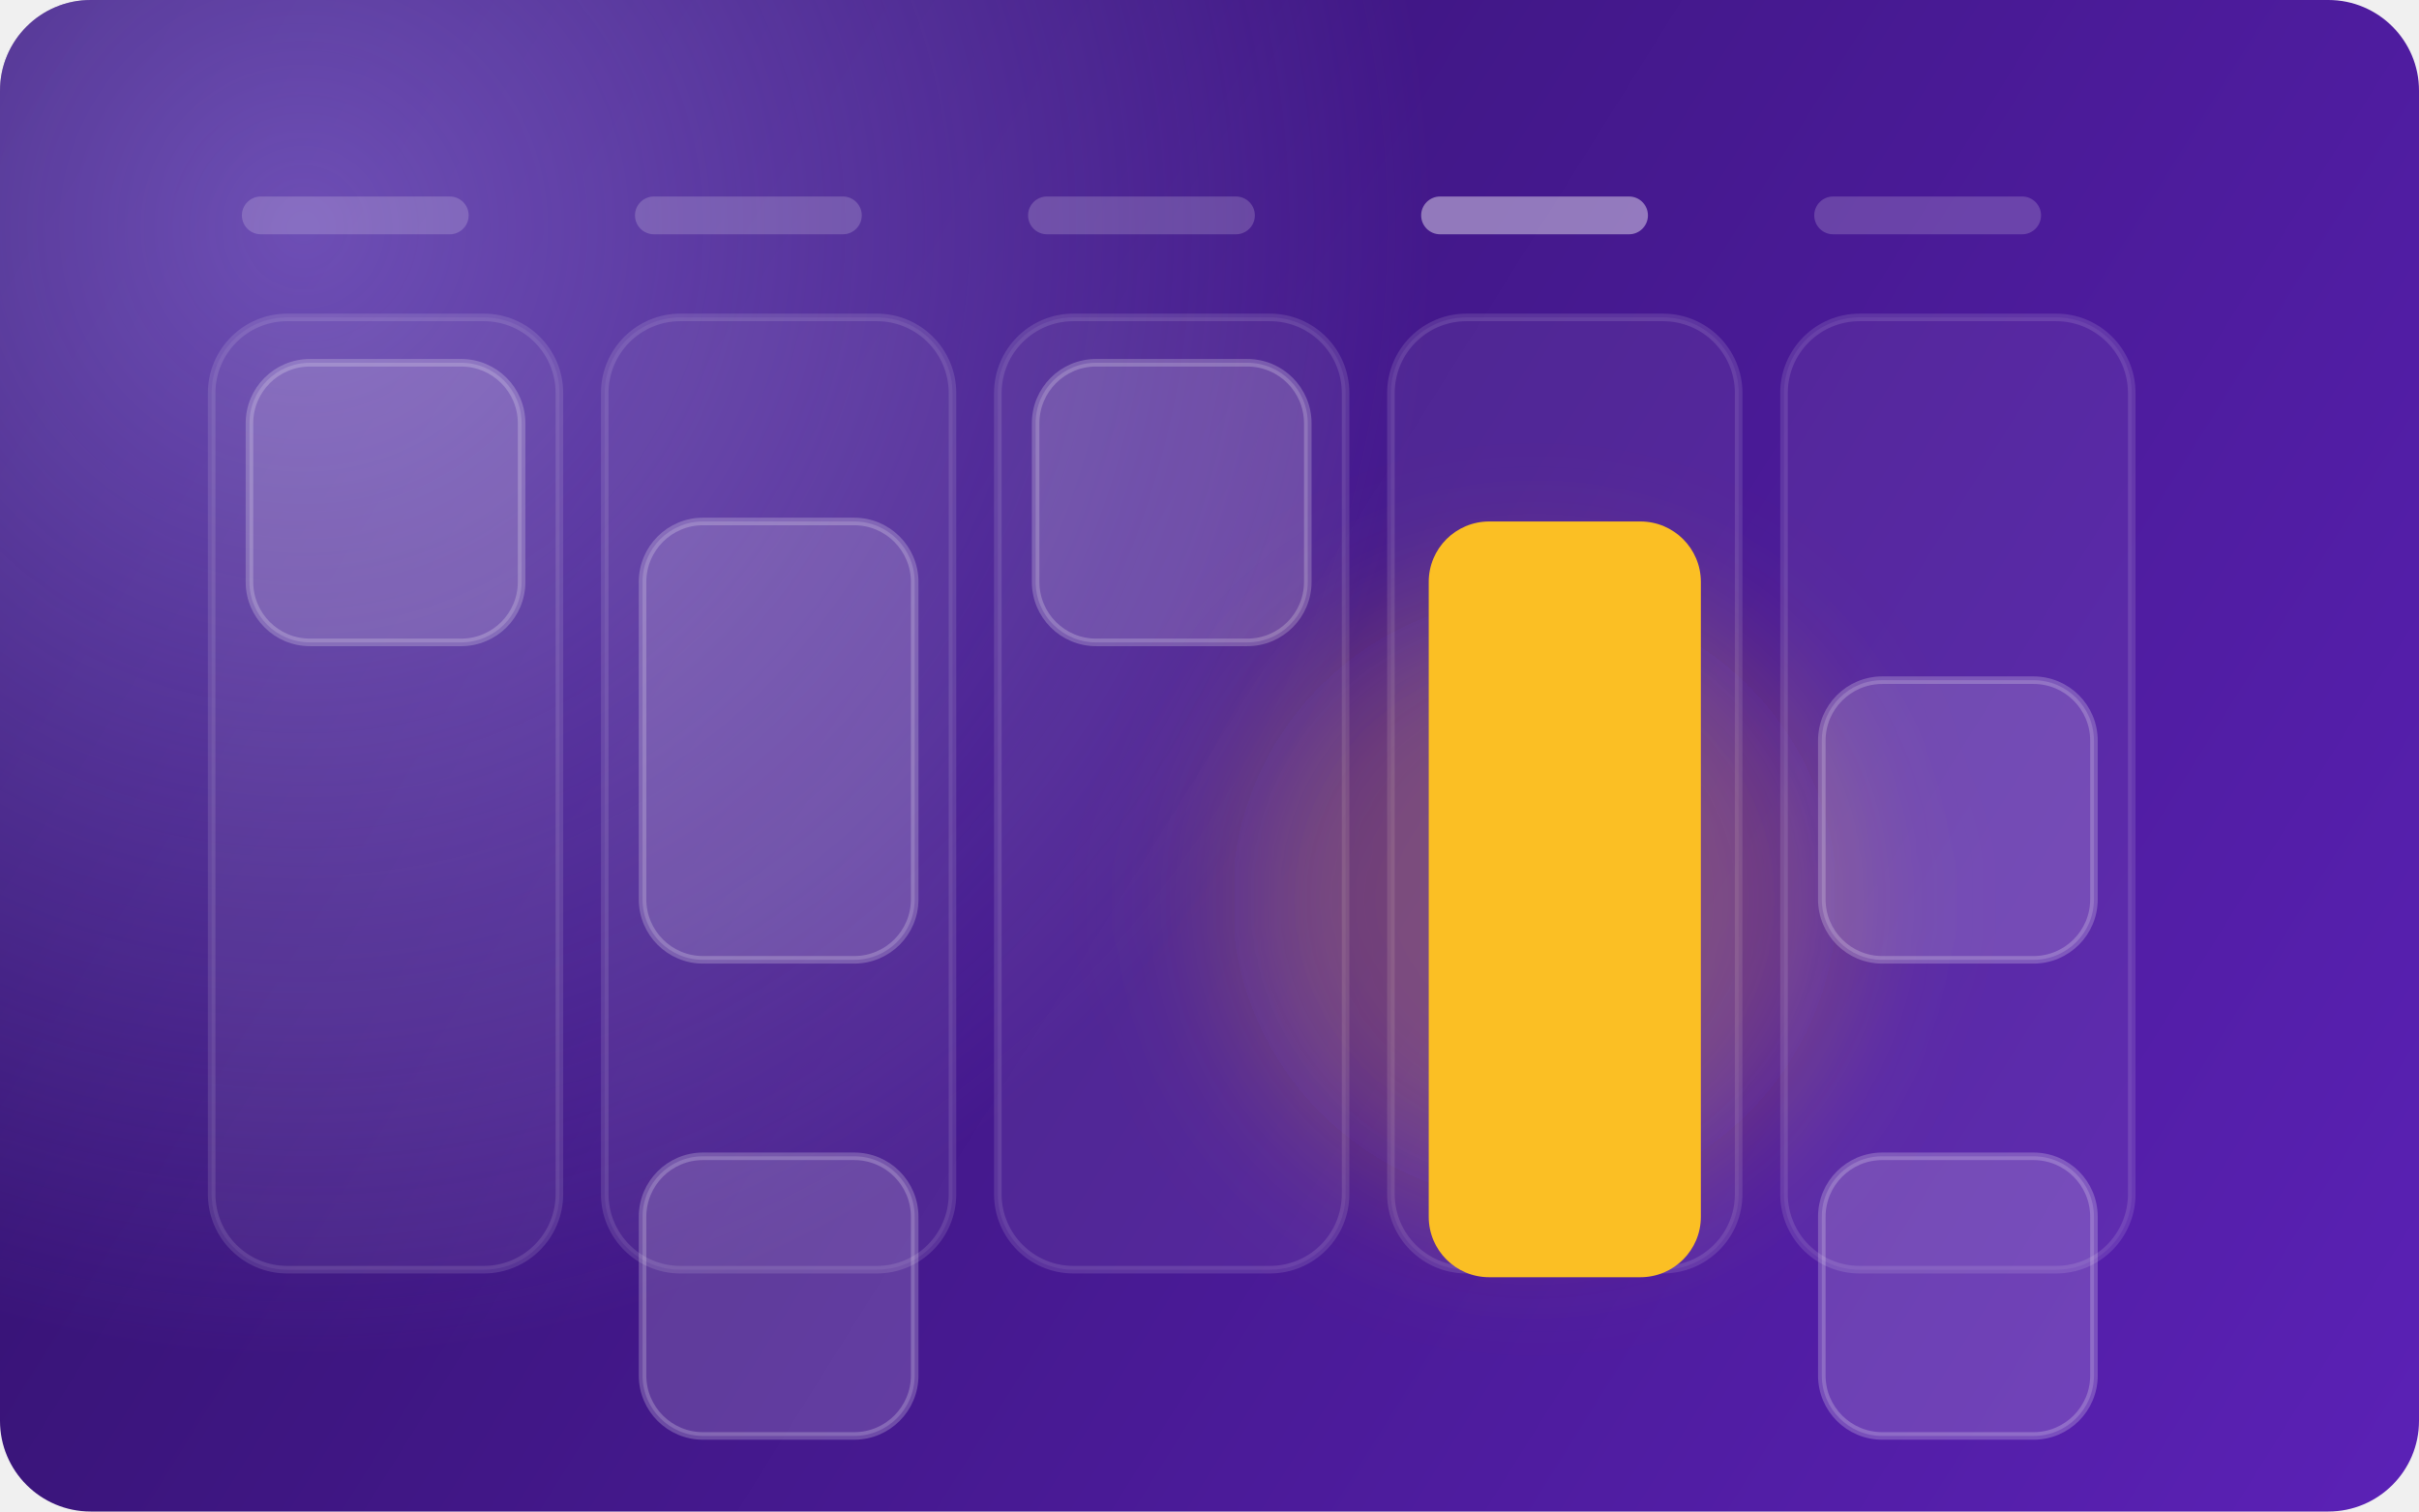
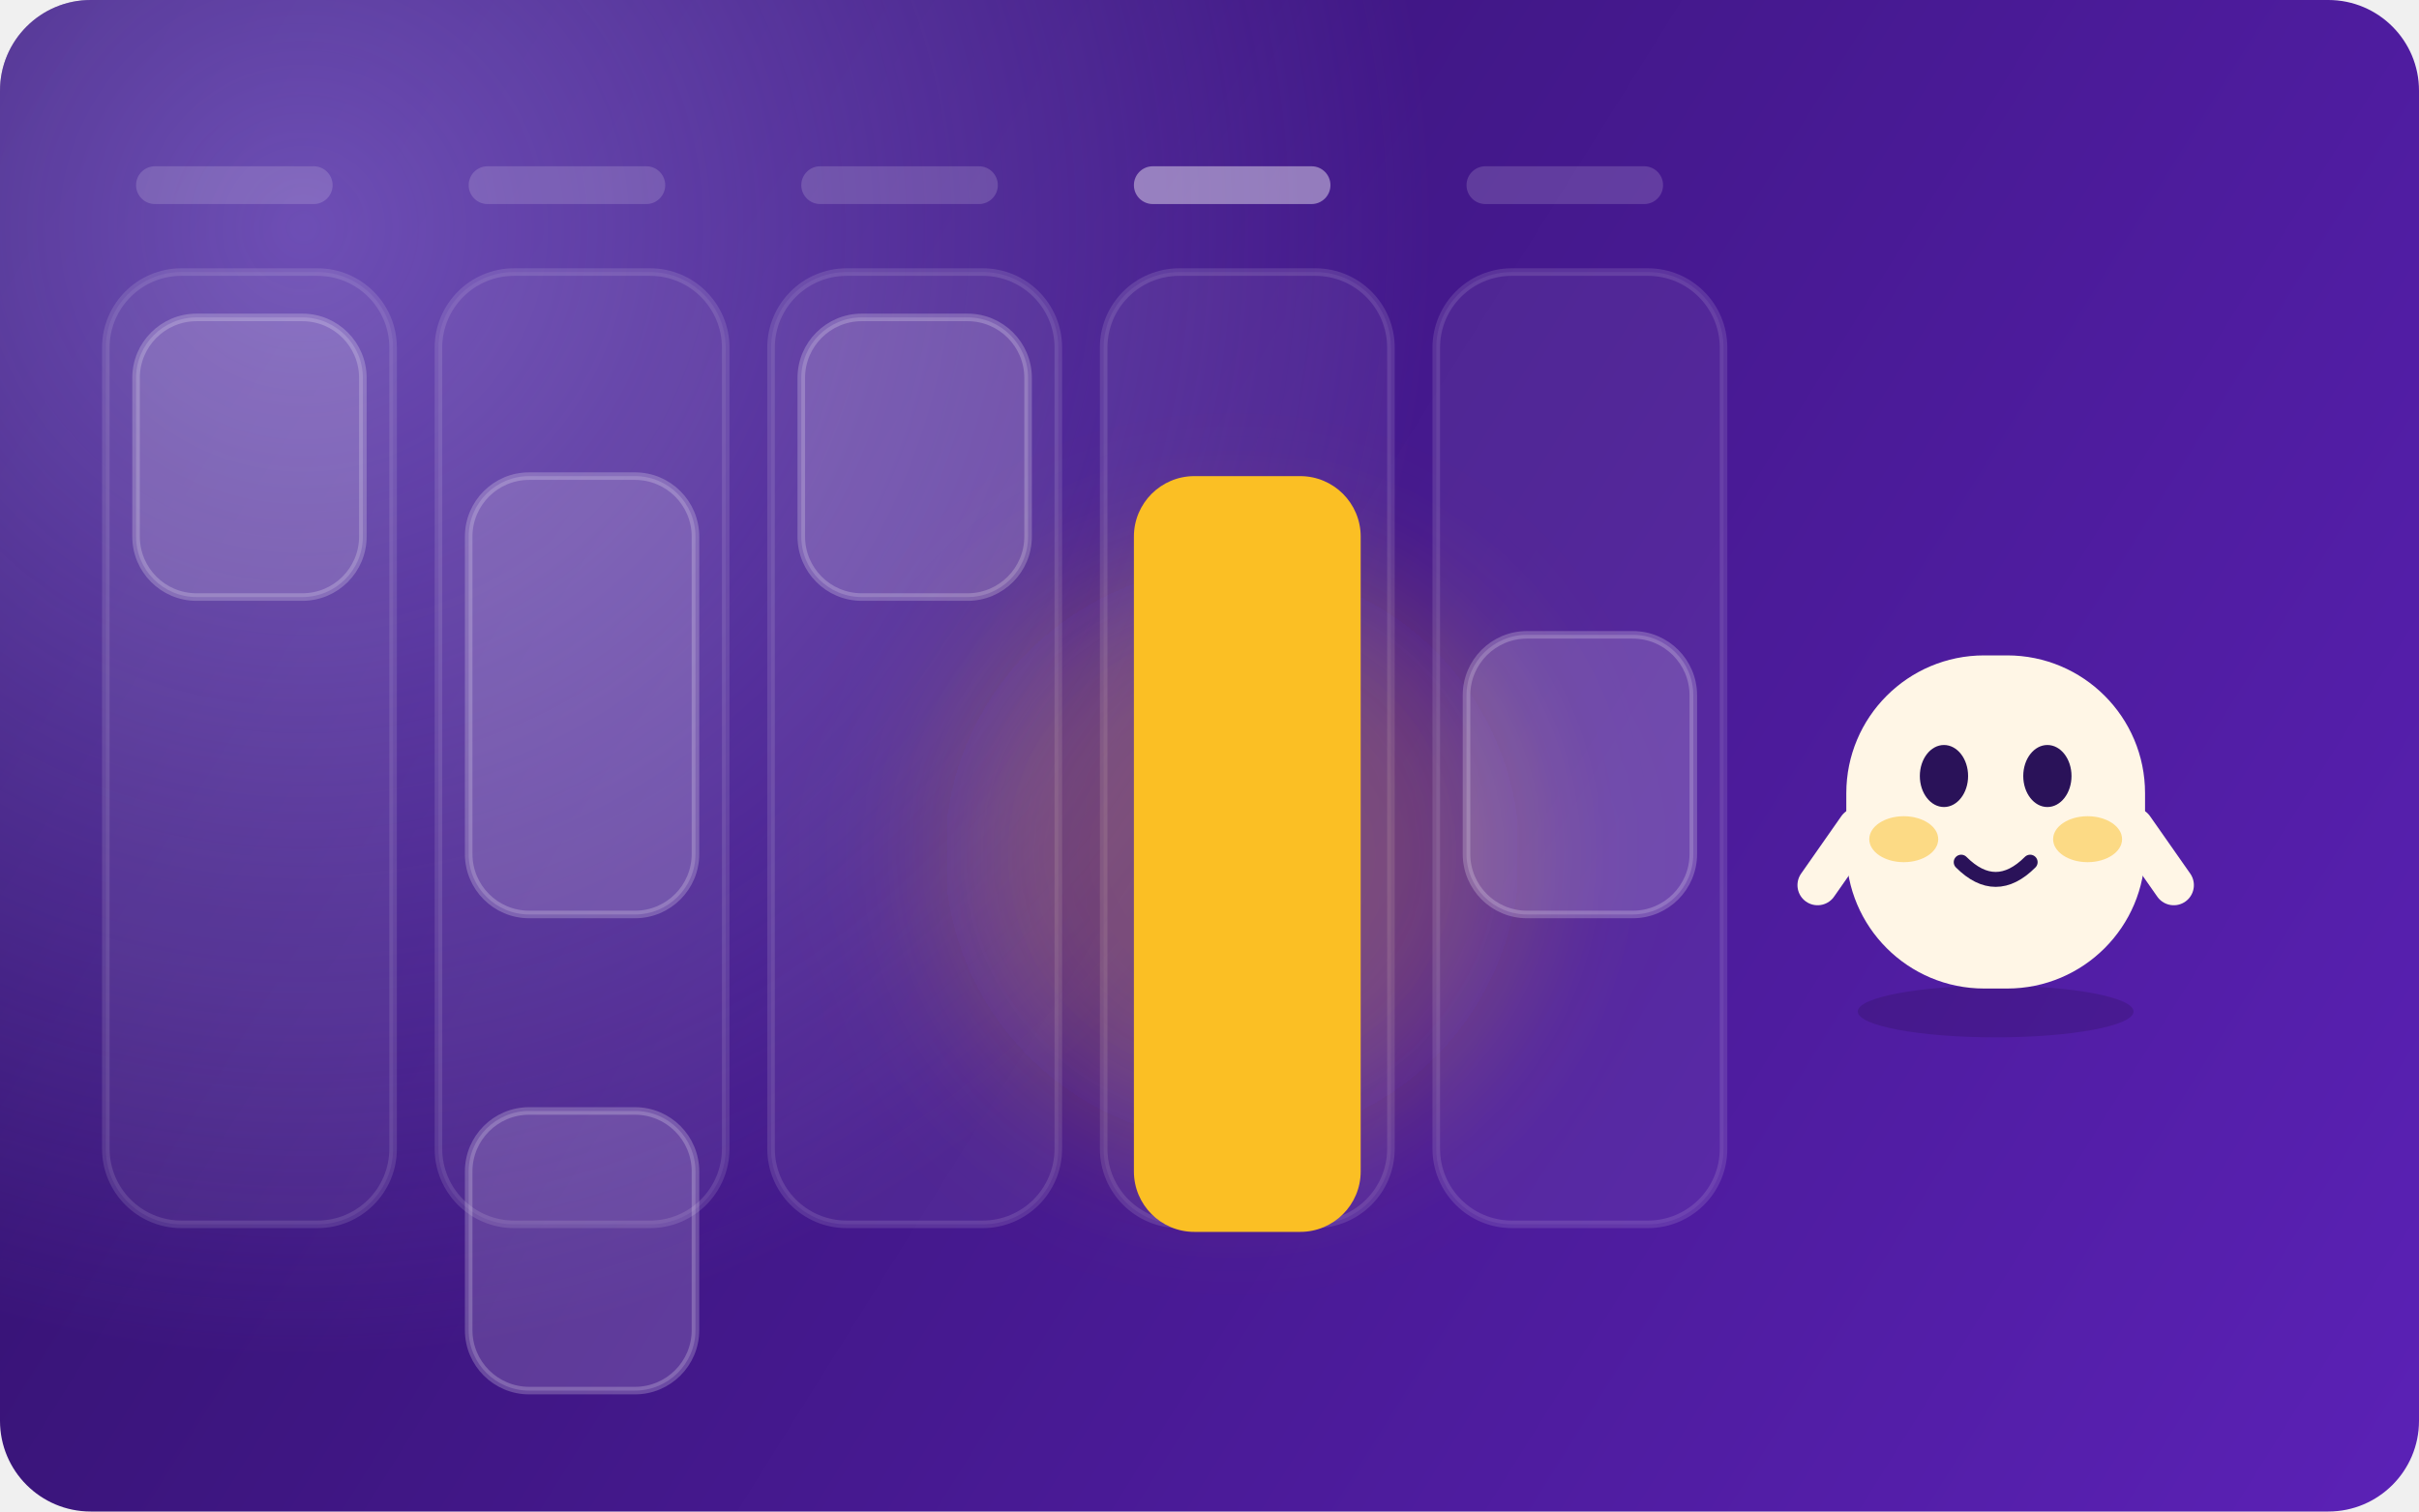
<svg xmlns="http://www.w3.org/2000/svg" width="320" height="200" viewBox="0 0 320 200" fill="none" role="img">
  <defs>
    <linearGradient id="g6" x1="0" y1="0" x2="320" y2="200" gradientUnits="userSpaceOnUse">
      <stop stop-color="#2E1065" />
      <stop offset="1" stop-color="#5B21B6" />
    </linearGradient>
    <radialGradient id="o6" cx="0" cy="0" r="1" gradientUnits="userSpaceOnUse" gradientTransform="translate(40 30) scale(150)">
      <stop stop-color="#A78BFA" stop-opacity="0.5" />
      <stop offset="1" stop-color="#A78BFA" stop-opacity="0" />
    </radialGradient>
+     <linearGradient id="s6" x1="0" y1="0" x2="0" y2="1">
+       <stop stop-color="#fff" stop-opacity="0.22" />
+       <stop offset="1" stop-color="#fff" stop-opacity="0.06" />
+     </linearGradient>
    <filter id="b6" x="-60%" y="-60%" width="220%" height="220%">
      <feGaussianBlur stdDeviation="10" />
    </filter>
    <clipPath id="c6">
      <rect width="320" height="200" rx="12" />
    </clipPath>
  </defs>
+   <style>
+       .fl6 { transform-box: fill-box; transform-origin: center;
+              animation: f6 3.6s ease-in-out 2.6s infinite; }
+       @keyframes f6 { 0%,100% { transform: translateY(0) } 50% { transform: translateY(-5px) } }
+       .ey6 { transform-box: fill-box; transform-origin: center;
+              animation: b6 5.4s ease-in-out 0.9s infinite; }
+       @keyframes b6 { 0%,93%,100% { transform: scaleY(1) } 96% { transform: scaleY(0.12) } }
+       .pl6 { transform-box: fill-box; transform-origin: center;
+              animation: p6 2.8s ease-in-out infinite; }
+       @keyframes p6 { 0%,100% { opacity: .55 } 50% { opacity: 1 } }
+       @media (prefers-reduced-motion: reduce) {
+         .fl6, .ey6, .pl6 { animation: none }
+       }
+     </style>
  <g clip-path="url(#c6)">
    <rect width="320" height="200" fill="url(#g6)" />
    <rect width="320" height="200" fill="url(#o6)" />
-     <rect x="32" y="26" width="30" height="5" rx="2.5" fill="#fff" fill-opacity="0.18" />
-     <rect x="28" y="42" width="46" height="126" rx="10" fill="#fff" fill-opacity="0.06" stroke="#fff" stroke-opacity="0.12" />
-     <rect x="33" y="48" width="36" height="37" rx="8" fill="#fff" fill-opacity="0.16" stroke="#fff" stroke-opacity="0.22" />
-     <rect x="84" y="26" width="30" height="5" rx="2.5" fill="#fff" fill-opacity="0.18" />
-     <rect x="80" y="42" width="46" height="126" rx="10" fill="#fff" fill-opacity="0.06" stroke="#fff" stroke-opacity="0.12" />
-     <rect x="85" y="69" width="36" height="58" rx="8" fill="#fff" fill-opacity="0.16" stroke="#fff" stroke-opacity="0.22" />
-     <rect x="85" y="153" width="36" height="37" rx="8" fill="#fff" fill-opacity="0.16" stroke="#fff" stroke-opacity="0.22" />
-     <rect x="136" y="26" width="30" height="5" rx="2.5" fill="#fff" fill-opacity="0.18" />
-     <rect x="132" y="42" width="46" height="126" rx="10" fill="#fff" fill-opacity="0.06" stroke="#fff" stroke-opacity="0.12" />
-     <rect x="137" y="48" width="36" height="37" rx="8" fill="#fff" fill-opacity="0.16" stroke="#fff" stroke-opacity="0.22" />
-     <rect x="188" y="26" width="30" height="5" rx="2.5" fill="#fff" fill-opacity="0.42" />
-     <rect x="184" y="42" width="46" height="126" rx="10" fill="#fff" fill-opacity="0.06" stroke="#fff" stroke-opacity="0.12" />
-     <circle cx="203" cy="119.0" r="40" fill="#FBBF24" fill-opacity="0.24" filter="url(#b6)" />
-     <rect x="189" y="69" width="36" height="100" rx="8" fill="#FBBF24" />
-     <rect x="240" y="26" width="30" height="5" rx="2.5" fill="#fff" fill-opacity="0.18" />
-     <rect x="236" y="42" width="46" height="126" rx="10" fill="#fff" fill-opacity="0.06" stroke="#fff" stroke-opacity="0.12" />
-     <rect x="241" y="90" width="36" height="37" rx="8" fill="#fff" fill-opacity="0.16" stroke="#fff" stroke-opacity="0.22" />
-     <rect x="241" y="153" width="36" height="37" rx="8" fill="#fff" fill-opacity="0.16" stroke="#fff" stroke-opacity="0.22" />
+     <rect x="18" y="22" width="26" height="5" rx="2.5" fill="#fff" fill-opacity="0.16" />
+     <rect x="14" y="36" width="38" height="126" rx="10" fill="#fff" fill-opacity="0.06" stroke="#fff" stroke-opacity="0.12" />
+     <rect x="18" y="42" width="30" height="37" rx="8" fill="#fff" fill-opacity="0.16" stroke="#fff" stroke-opacity="0.22" />
+     <rect x="62" y="22" width="26" height="5" rx="2.5" fill="#fff" fill-opacity="0.16" />
+     <rect x="58" y="36" width="38" height="126" rx="10" fill="#fff" fill-opacity="0.06" stroke="#fff" stroke-opacity="0.12" />
+     <rect x="62" y="63" width="30" height="58" rx="8" fill="#fff" fill-opacity="0.16" stroke="#fff" stroke-opacity="0.22" />
+     <rect x="62" y="147" width="30" height="37" rx="8" fill="#fff" fill-opacity="0.16" stroke="#fff" stroke-opacity="0.22" />
+     <rect x="106" y="22" width="26" height="5" rx="2.5" fill="#fff" fill-opacity="0.16" />
+     <rect x="102" y="36" width="38" height="126" rx="10" fill="#fff" fill-opacity="0.06" stroke="#fff" stroke-opacity="0.12" />
+     <rect x="106" y="42" width="30" height="37" rx="8" fill="#fff" fill-opacity="0.16" stroke="#fff" stroke-opacity="0.22" />
+     <rect x="150" y="22" width="26" height="5" rx="2.5" fill="#fff" fill-opacity="0.42" />
+     <rect x="146" y="36" width="38" height="126" rx="10" fill="#fff" fill-opacity="0.06" stroke="#fff" stroke-opacity="0.12" />
+     <circle cx="163" cy="113.0" r="38" fill="#FBBF24" fill-opacity="0.24" filter="url(#b6)" />
+     <rect x="150" y="63" width="30" height="100" rx="8" fill="#FBBF24" />
+     <rect x="194" y="22" width="26" height="5" rx="2.5" fill="#fff" fill-opacity="0.16" />
+     <rect x="190" y="36" width="38" height="126" rx="10" fill="#fff" fill-opacity="0.06" stroke="#fff" stroke-opacity="0.12" />
+     <rect x="194" y="84" width="30" height="37" rx="8" fill="#fff" fill-opacity="0.16" stroke="#fff" stroke-opacity="0.22" />
+     <g transform="translate(264 108) scale(0.76)">
+       <g class="fl6">
+         <ellipse cx="0" cy="34" rx="24" ry="4.5" fill="#000" fill-opacity="0.13" />
+         <path d="M-24 2 L-31 12" stroke="#FFF6E6" stroke-width="7" stroke-linecap="round" />
+         <path d="M24 2 L31 12" stroke="#FFF6E6" stroke-width="7" stroke-linecap="round" />
+         <rect x="-26" y="-28" width="52" height="58" rx="24" fill="#FFF6E6" />
+         <ellipse cx="-16" cy="4" rx="6" ry="4" fill="#FBBF24" fill-opacity="0.5" />
+         <ellipse cx="16" cy="4" rx="6" ry="4" fill="#FBBF24" fill-opacity="0.5" />
+         <ellipse class="ey6" cx="-9" cy="-7" rx="4.2" ry="5.4" fill="#2A1259" />
+         <ellipse class="ey6" cx="9" cy="-7" rx="4.2" ry="5.4" fill="#2A1259" />
+         <path d="M-6 8 q6 6 12 0" stroke="#2A1259" stroke-width="2.6" stroke-linecap="round" fill="none" />
+       </g>
+     </g>
  </g>
</svg>
